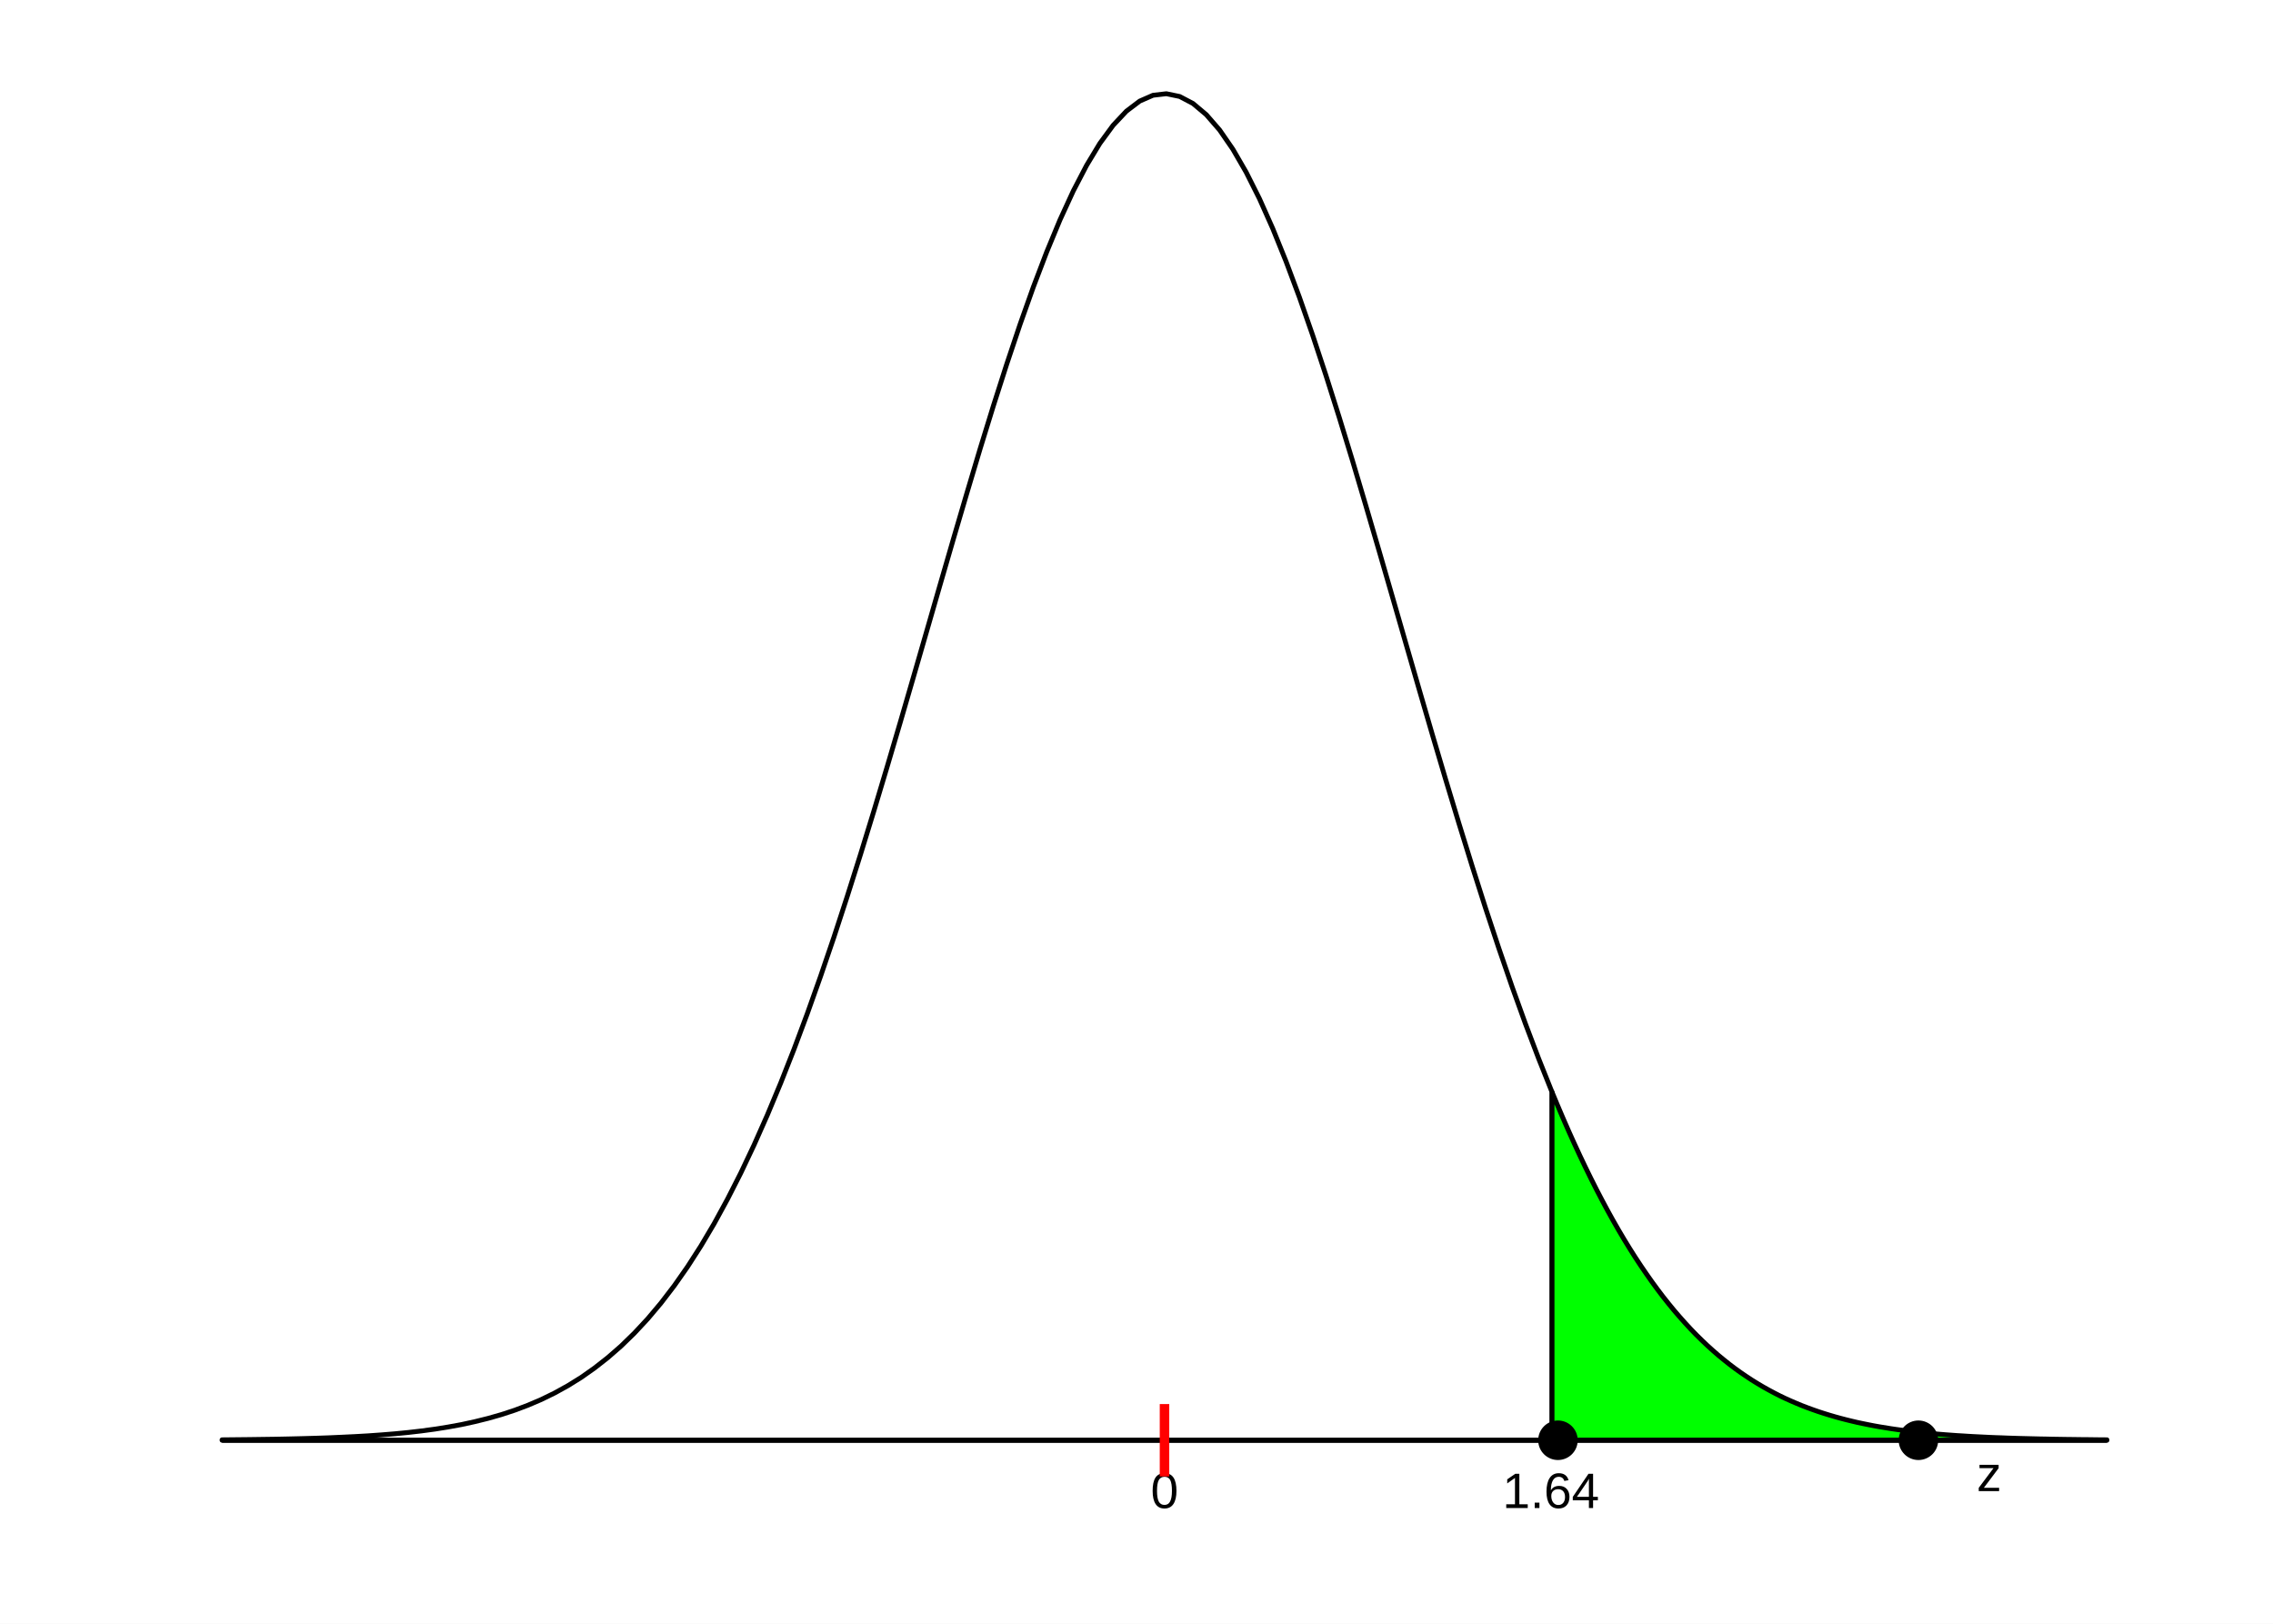
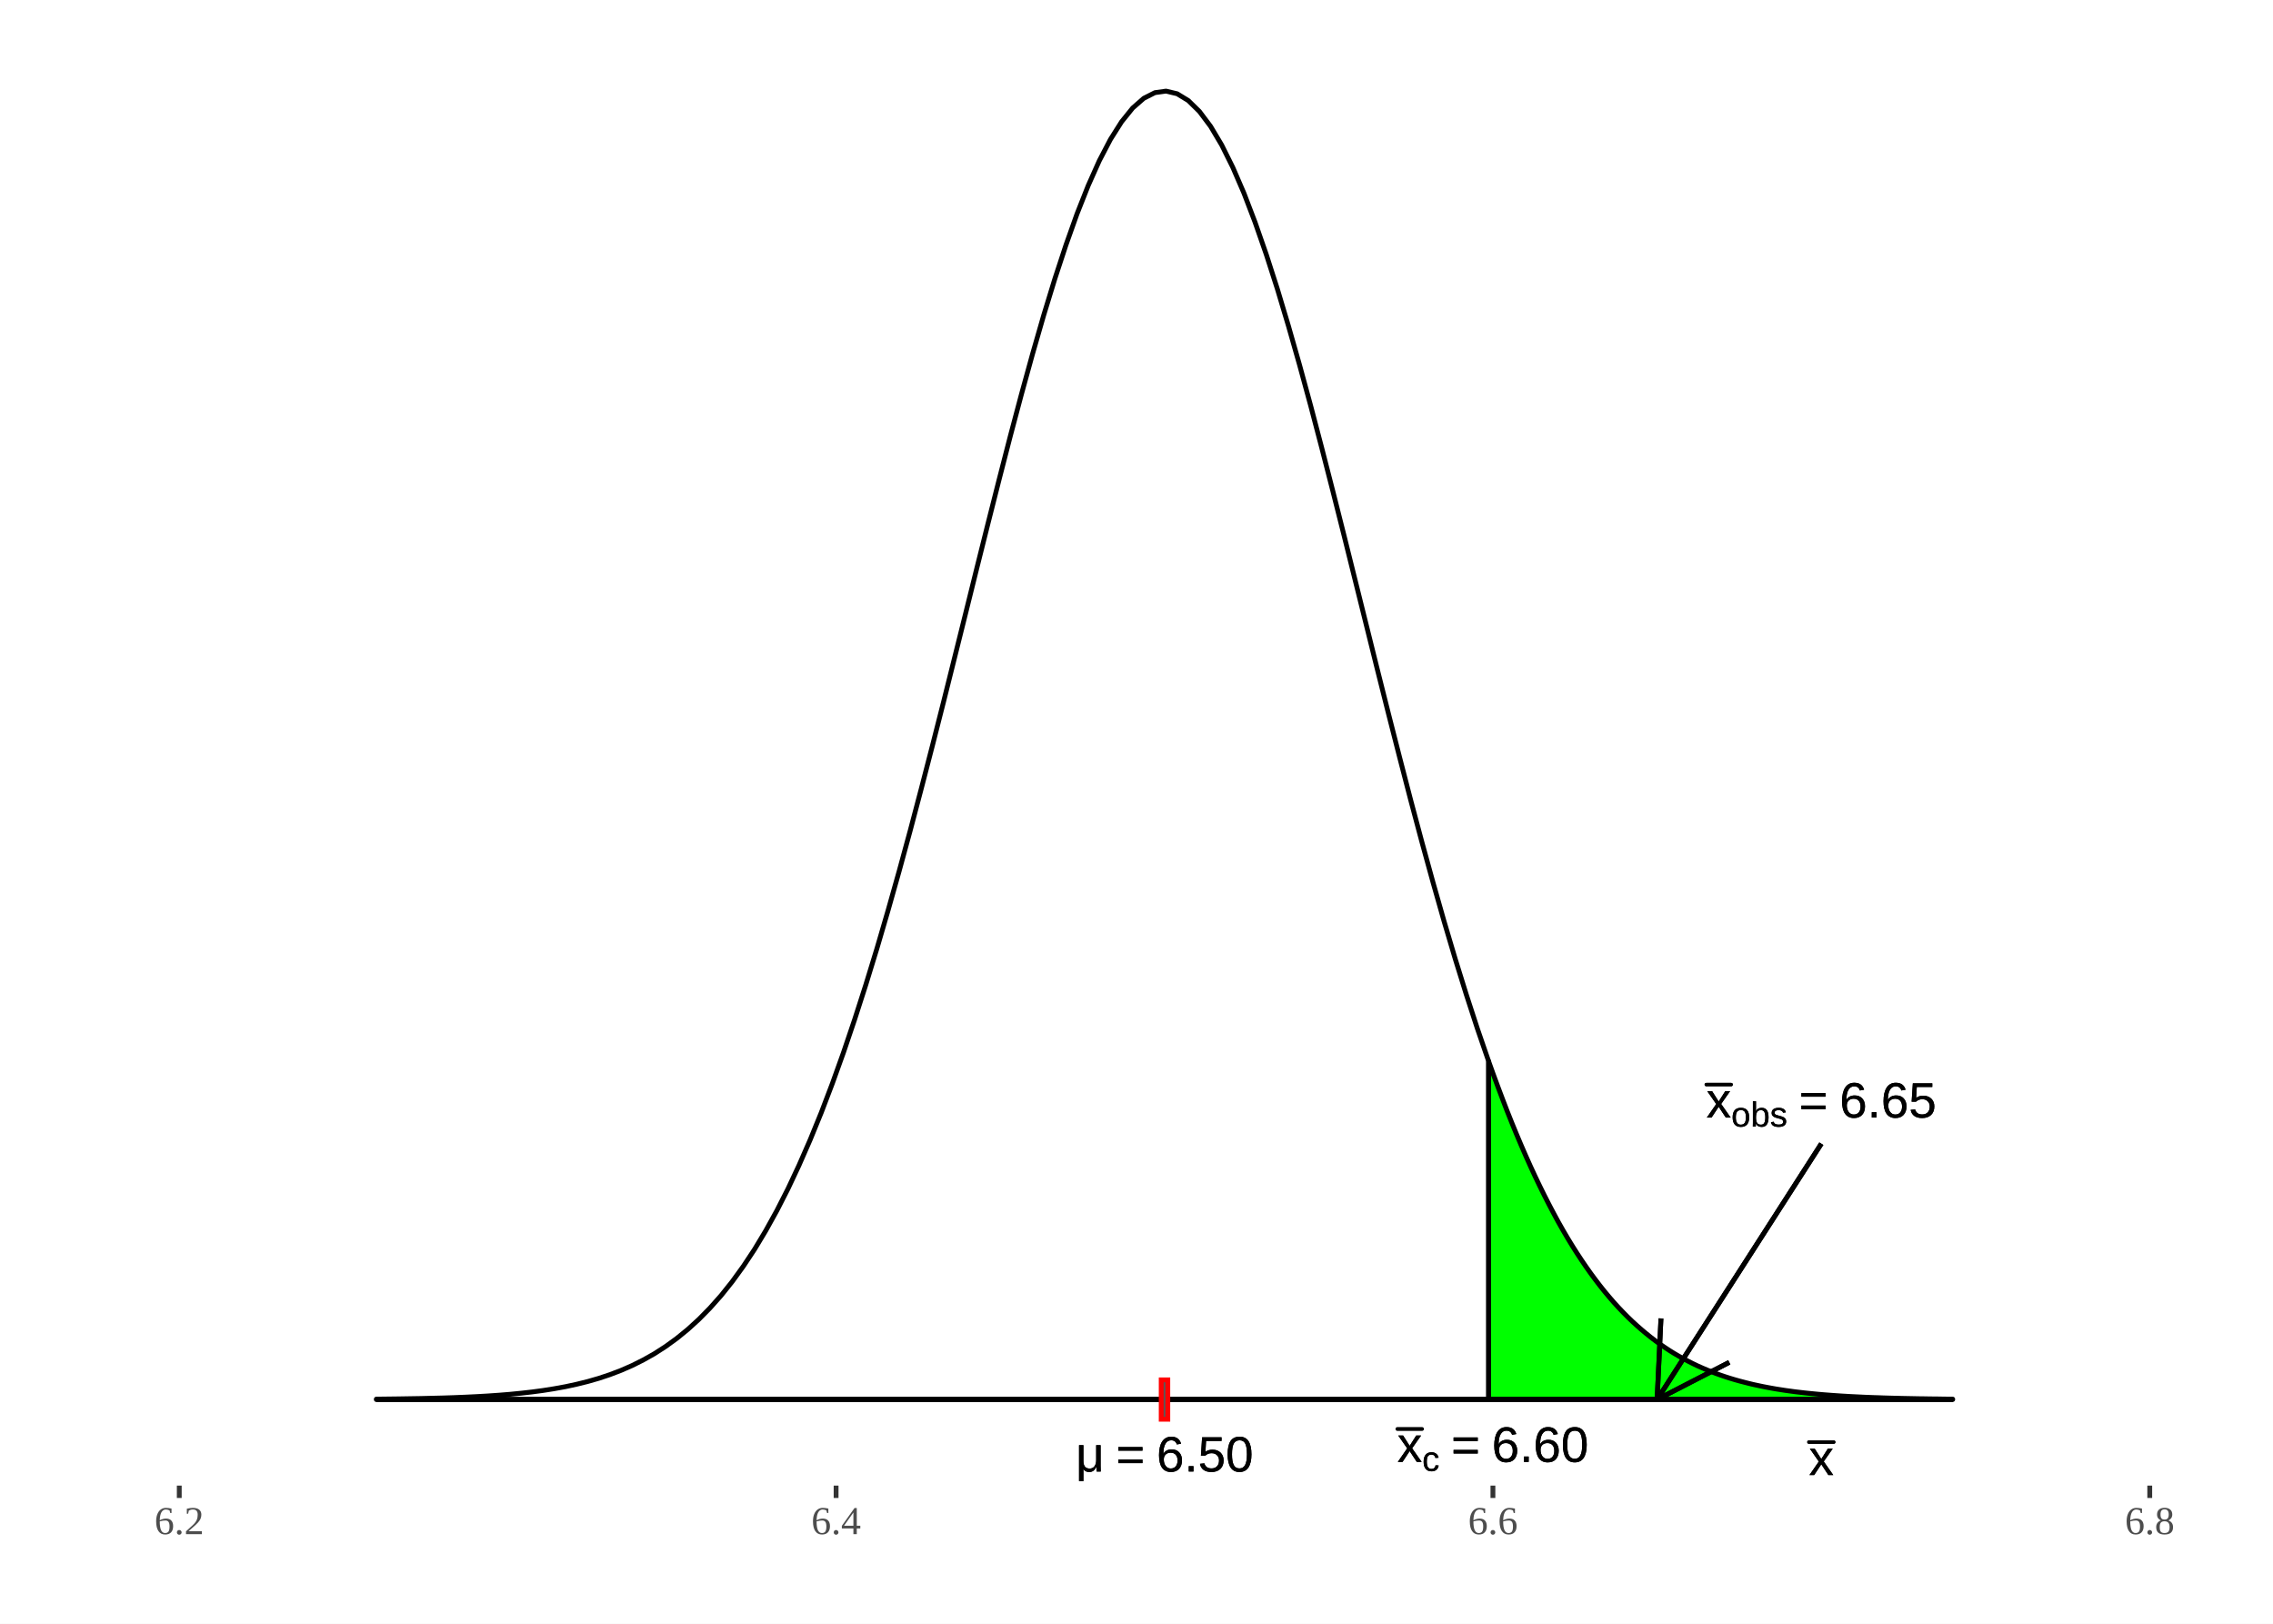
<svg xmlns="http://www.w3.org/2000/svg" viewBox="0 0 504.00 360.00">
  <defs>
    <style type="text/css">
    line, polyline, polygon, path, rect, circle {
      fill: none;
      stroke: #000000;
      stroke-linecap: round;
      stroke-linejoin: round;
      stroke-miterlimit: 10.00;
    }
  </style>
  </defs>
  <rect width="100%" height="100%" style="stroke: none; fill: #FFFFFF;" />
  <defs>
-     <clipPath id="cpMTcuOTB8NDk4LjUyfDM0Mi4xMHw1LjQ4">
-       <rect x="17.90" y="5.48" width="480.62" height="336.62" />
+     <clipPath id="cpMTcuOTB8NDk4LjUyfDMyOS4zOHw1LjQ4">
+       <rect x="17.90" y="5.48" width="480.62" height="323.90" />
    </clipPath>
  </defs>
-   <polygon points="49.24,319.22 52.19,319.19 55.14,319.16 58.09,319.12 61.04,319.08 63.99,319.02 66.94,318.95 69.89,318.87 72.84,318.77 75.78,318.64 78.73,318.50 81.68,318.33 84.63,318.12 87.58,317.88 90.53,317.59 93.48,317.25 96.43,316.85 99.38,316.38 102.33,315.84 105.27,315.20 108.22,314.47 111.17,313.63 114.12,312.66 117.07,311.55 120.02,310.29 122.97,308.85 125.92,307.22 128.87,305.39 131.81,303.32 134.76,301.01 137.71,298.44 140.66,295.57 143.61,292.40 146.56,288.90 149.51,285.05 152.46,280.84 155.41,276.25 158.36,271.27 161.30,265.88 164.25,260.08 167.20,253.85 170.15,247.20 173.10,240.13 176.05,232.64 179.00,224.74 181.95,216.45 184.90,207.80 187.84,198.80 190.79,189.48 193.74,179.89 196.69,170.07 199.64,160.07 202.59,149.93 205.54,139.73 208.49,129.51 211.44,119.36 214.39,109.33 217.33,99.49 220.28,89.93 223.23,80.72 226.18,71.92 229.13,63.62 232.08,55.88 235.03,48.76 237.98,42.34 240.93,36.67 243.87,31.80 246.82,27.78 249.77,24.64 252.72,22.41 255.67,21.12 258.62,20.78 261.57,21.39 264.52,22.94 267.47,25.42 270.42,28.81 273.36,33.07 276.31,38.17 279.26,44.05 282.21,50.67 285.16,57.97 288.11,65.87 291.06,74.32 294.01,83.24 296.96,92.56 299.91,102.20 302.85,112.10 305.80,122.17 308.75,132.35 311.70,142.57 314.65,152.76 317.60,162.87 320.55,172.82 323.50,182.58 326.45,192.10 329.39,201.33 332.34,210.24 335.29,218.80 338.24,226.98 341.19,234.76 344.14,242.14 344.14,319.32 341.19,319.32 338.24,319.32 335.29,319.32 332.34,319.32 329.39,319.32 326.45,319.32 323.50,319.32 320.55,319.32 317.60,319.32 314.65,319.32 311.70,319.32 308.75,319.32 305.80,319.32 302.85,319.32 299.91,319.32 296.96,319.32 294.01,319.32 291.06,319.32 288.11,319.32 285.16,319.32 282.21,319.32 279.26,319.32 276.31,319.32 273.36,319.32 270.42,319.32 267.47,319.32 264.52,319.32 261.57,319.32 258.62,319.32 255.67,319.32 252.72,319.32 249.77,319.32 246.82,319.32 243.87,319.32 240.93,319.32 237.98,319.32 235.03,319.32 232.08,319.32 229.13,319.32 226.18,319.32 223.23,319.32 220.28,319.32 217.33,319.32 214.39,319.32 211.44,319.32 208.49,319.32 205.54,319.32 202.59,319.32 199.64,319.32 196.69,319.32 193.74,319.32 190.79,319.32 187.84,319.32 184.90,319.32 181.95,319.32 179.00,319.32 176.05,319.32 173.10,319.32 170.15,319.32 167.20,319.32 164.25,319.32 161.30,319.32 158.36,319.32 155.41,319.32 152.46,319.32 149.51,319.32 146.56,319.32 143.61,319.32 140.66,319.32 137.71,319.32 134.76,319.32 131.81,319.32 128.87,319.32 125.92,319.32 122.97,319.32 120.02,319.32 117.07,319.32 114.12,319.32 111.17,319.32 108.22,319.32 105.27,319.32 102.33,319.32 99.38,319.32 96.43,319.32 93.48,319.32 90.53,319.32 87.58,319.32 84.63,319.32 81.68,319.32 78.73,319.32 75.78,319.32 72.84,319.32 69.89,319.32 66.94,319.32 63.99,319.32 61.04,319.32 58.09,319.32 55.14,319.32 52.19,319.32 49.24,319.32 " style="stroke-width: 1.07; fill: #FFFFFF;" clip-path="url(#cpMTcuOTB8NDk4LjUyfDM0Mi4xMHw1LjQ4)" />
-   <polygon points="344.14,242.14 345.37,245.09 346.60,247.97 347.83,250.78 349.06,253.51 350.29,256.17 351.52,258.75 352.75,261.26 353.98,263.70 355.21,266.06 356.44,268.36 357.67,270.58 358.90,272.73 360.13,274.81 361.36,276.82 362.59,278.76 363.83,280.64 365.06,282.44 366.29,284.19 367.52,285.87 368.75,287.49 369.98,289.04 371.21,290.54 372.44,291.97 373.67,293.35 374.90,294.68 376.13,295.95 377.36,297.16 378.59,298.33 379.82,299.44 381.05,300.51 382.28,301.52 383.51,302.50 384.74,303.43 385.97,304.31 387.20,305.15 388.43,305.96 389.66,306.72 390.89,307.45 392.12,308.14 393.35,308.80 394.58,309.43 395.81,310.02 397.05,310.58 398.28,311.11 399.51,311.62 400.74,312.09 401.97,312.54 403.20,312.97 404.43,313.37 405.66,313.75 406.89,314.11 408.12,314.45 409.35,314.77 410.58,315.07 411.81,315.36 413.04,315.62 414.27,315.87 415.50,316.11 416.73,316.33 417.96,316.53 419.19,316.73 420.42,316.91 421.65,317.08 422.88,317.24 424.11,317.39 425.34,317.53 426.57,317.66 427.80,317.78 429.03,317.89 430.26,318.00 431.50,318.10 432.73,318.19 433.96,318.28 435.19,318.35 436.42,318.43 437.65,318.50 438.88,318.56 440.11,318.62 441.34,318.68 442.57,318.73 443.80,318.77 445.03,318.82 446.26,318.86 447.49,318.90 448.72,318.93 449.95,318.96 451.18,318.99 452.41,319.02 453.64,319.04 454.87,319.07 456.10,319.09 457.33,319.11 458.56,319.13 459.79,319.14 461.02,319.16 462.25,319.17 463.48,319.18 464.71,319.20 465.95,319.21 467.18,319.22 467.18,319.32 465.95,319.32 464.71,319.32 463.48,319.32 462.25,319.32 461.02,319.32 459.79,319.32 458.56,319.32 457.33,319.32 456.10,319.32 454.87,319.32 453.64,319.32 452.41,319.32 451.18,319.32 449.95,319.32 448.72,319.32 447.49,319.32 446.26,319.32 445.03,319.32 443.80,319.32 442.57,319.32 441.34,319.32 440.11,319.32 438.88,319.32 437.65,319.32 436.42,319.32 435.19,319.32 433.96,319.32 432.73,319.32 431.50,319.32 430.26,319.32 429.03,319.32 427.80,319.32 426.57,319.32 425.34,319.32 424.11,319.32 422.88,319.32 421.65,319.32 420.42,319.32 419.19,319.32 417.96,319.32 416.73,319.32 415.50,319.32 414.27,319.32 413.04,319.32 411.81,319.32 410.58,319.32 409.35,319.32 408.12,319.32 406.89,319.32 405.66,319.32 404.43,319.32 403.20,319.32 401.97,319.32 400.74,319.32 399.51,319.32 398.28,319.32 397.05,319.32 395.81,319.32 394.58,319.32 393.35,319.32 392.12,319.32 390.89,319.32 389.66,319.32 388.43,319.32 387.20,319.32 385.97,319.32 384.74,319.32 383.51,319.32 382.28,319.32 381.05,319.32 379.82,319.32 378.59,319.32 377.36,319.32 376.13,319.32 374.90,319.32 373.67,319.32 372.44,319.32 371.21,319.32 369.98,319.32 368.75,319.32 367.52,319.32 366.29,319.32 365.06,319.32 363.83,319.32 362.59,319.32 361.36,319.32 360.13,319.32 358.90,319.32 357.67,319.32 356.44,319.32 355.21,319.32 353.98,319.32 352.75,319.32 351.52,319.32 350.29,319.32 349.06,319.32 347.83,319.32 346.60,319.32 345.37,319.32 344.14,319.32 " style="stroke-width: 1.07; fill: #00FF00;" clip-path="url(#cpMTcuOTB8NDk4LjUyfDM0Mi4xMHw1LjQ4)" />
-   <line x1="49.24" y1="319.32" x2="467.18" y2="319.32" style="stroke-width: 1.07; stroke-linecap: butt;" clip-path="url(#cpMTcuOTB8NDk4LjUyfDM0Mi4xMHw1LjQ4)" />
-   <g clip-path="url(#cpMTcuOTB8NDk4LjUyfDM0Mi4xMHw1LjQ4)">
-     <text x="255.14" y="334.34" style="font-size: 11.04px; font-family: Arimo;" textLength="6.14px" lengthAdjust="spacingAndGlyphs">0</text>
+   <polygon points="83.44,310.20 85.91,310.17 88.37,310.14 90.84,310.10 93.31,310.06 95.77,310.00 98.24,309.94 100.70,309.86 103.17,309.76 105.64,309.64 108.10,309.50 110.57,309.33 113.04,309.13 115.50,308.89 117.97,308.61 120.44,308.28 122.90,307.89 125.37,307.44 127.83,306.91 130.30,306.30 132.77,305.59 135.23,304.77 137.70,303.83 140.17,302.75 142.63,301.52 145.10,300.13 147.57,298.54 150.03,296.76 152.50,294.75 154.96,292.51 157.43,290.00 159.90,287.22 162.36,284.14 164.83,280.73 167.30,277.00 169.76,272.91 172.23,268.45 174.70,263.61 177.16,258.37 179.63,252.73 182.10,246.68 184.56,240.22 187.03,233.34 189.49,226.07 191.96,218.39 194.43,210.34 196.89,201.93 199.36,193.18 201.83,184.13 204.29,174.81 206.76,165.27 209.23,155.55 211.69,145.70 214.16,135.79 216.62,125.86 219.09,115.99 221.56,106.24 224.02,96.69 226.49,87.40 228.96,78.44 231.42,69.90 233.89,61.83 236.36,54.31 238.82,47.39 241.29,41.15 243.75,35.64 246.22,30.91 248.69,27.00 251.15,23.95 253.62,21.79 256.09,20.54 258.55,20.20 261.02,20.79 263.49,22.30 265.95,24.71 268.42,28.00 270.89,32.15 273.35,37.10 275.82,42.82 278.28,49.25 280.75,56.34 283.22,64.02 285.68,72.23 288.15,80.90 290.62,89.95 293.08,99.32 295.55,108.94 298.02,118.73 300.48,128.62 302.95,138.55 305.41,148.45 307.88,158.27 310.35,167.94 312.81,177.43 315.28,186.68 317.75,195.65 320.21,204.30 322.68,212.62 325.15,220.57 327.61,228.13 330.08,235.30 330.08,310.29 327.61,310.29 325.15,310.29 322.68,310.29 320.21,310.29 317.75,310.29 315.28,310.29 312.81,310.29 310.35,310.29 307.88,310.29 305.41,310.29 302.95,310.29 300.48,310.29 298.02,310.29 295.55,310.29 293.08,310.29 290.62,310.29 288.15,310.29 285.68,310.29 283.22,310.29 280.75,310.29 278.28,310.29 275.82,310.29 273.35,310.29 270.89,310.29 268.42,310.29 265.95,310.29 263.49,310.29 261.02,310.29 258.55,310.29 256.09,310.29 253.62,310.29 251.15,310.29 248.69,310.29 246.22,310.29 243.75,310.29 241.29,310.29 238.82,310.29 236.36,310.29 233.89,310.29 231.42,310.29 228.96,310.29 226.49,310.29 224.02,310.29 221.56,310.29 219.09,310.29 216.62,310.29 214.16,310.29 211.69,310.29 209.23,310.29 206.76,310.29 204.29,310.29 201.83,310.29 199.36,310.29 196.89,310.29 194.43,310.29 191.96,310.29 189.49,310.29 187.03,310.29 184.56,310.29 182.10,310.29 179.63,310.29 177.16,310.29 174.70,310.29 172.23,310.29 169.76,310.29 167.30,310.29 164.83,310.29 162.36,310.29 159.90,310.29 157.43,310.29 154.96,310.29 152.50,310.29 150.03,310.29 147.57,310.29 145.10,310.29 142.63,310.29 140.17,310.29 137.70,310.29 135.23,310.29 132.77,310.29 130.30,310.29 127.83,310.29 125.37,310.29 122.90,310.29 120.44,310.29 117.97,310.29 115.50,310.29 113.04,310.29 110.57,310.29 108.10,310.29 105.64,310.29 103.17,310.29 100.70,310.29 98.24,310.29 95.77,310.29 93.31,310.29 90.84,310.29 88.37,310.29 85.91,310.29 83.44,310.29 " style="stroke-width: 1.07; fill: #FFFFFF;" clip-path="url(#cpMTcuOTB8NDk4LjUyfDMyOS4zOHw1LjQ4)" />
+   <polygon points="330.08,235.30 331.11,238.17 332.14,240.96 333.17,243.69 334.19,246.35 335.22,248.93 336.25,251.44 337.28,253.88 338.31,256.25 339.34,258.55 340.37,260.78 341.40,262.93 342.43,265.02 343.46,267.04 344.49,269.00 345.51,270.89 346.54,272.71 347.57,274.47 348.60,276.16 349.63,277.79 350.66,279.36 351.69,280.87 352.72,282.33 353.75,283.72 354.78,285.07 355.80,286.35 356.83,287.58 357.86,288.77 358.89,289.90 359.92,290.98 360.95,292.02 361.98,293.01 363.01,293.95 364.04,294.85 365.07,295.71 366.09,296.53 367.12,297.31 368.15,298.06 369.18,298.76 370.21,299.44 371.24,300.08 372.27,300.68 373.30,301.26 374.33,301.80 375.36,302.32 376.38,302.81 377.41,303.27 378.44,303.71 379.47,304.13 380.50,304.52 381.53,304.89 382.56,305.24 383.59,305.57 384.62,305.88 385.65,306.17 386.68,306.44 387.70,306.70 388.73,306.95 389.76,307.17 390.79,307.39 391.82,307.59 392.85,307.78 393.88,307.96 394.91,308.12 395.94,308.28 396.97,308.42 397.99,308.56 399.02,308.68 400.05,308.80 401.08,308.91 402.11,309.01 403.14,309.11 404.17,309.20 405.20,309.28 406.23,309.36 407.26,309.43 408.28,309.50 409.31,309.56 410.34,309.62 411.37,309.67 412.40,309.72 413.43,309.77 414.46,309.81 415.49,309.85 416.52,309.88 417.55,309.92 418.58,309.95 419.60,309.98 420.63,310.00 421.66,310.03 422.69,310.05 423.72,310.07 424.75,310.09 425.78,310.11 426.81,310.12 427.84,310.14 428.87,310.15 429.89,310.16 430.92,310.18 431.95,310.19 432.98,310.20 432.98,310.29 431.95,310.29 430.92,310.29 429.89,310.29 428.87,310.29 427.84,310.29 426.81,310.29 425.78,310.29 424.75,310.29 423.72,310.29 422.69,310.29 421.66,310.29 420.63,310.29 419.60,310.29 418.58,310.29 417.55,310.29 416.52,310.29 415.49,310.29 414.46,310.29 413.43,310.29 412.40,310.29 411.37,310.29 410.34,310.29 409.31,310.29 408.28,310.29 407.26,310.29 406.23,310.29 405.20,310.29 404.17,310.29 403.14,310.29 402.11,310.29 401.08,310.29 400.05,310.29 399.02,310.29 397.99,310.29 396.97,310.29 395.94,310.29 394.91,310.29 393.88,310.29 392.85,310.29 391.82,310.29 390.79,310.29 389.76,310.29 388.73,310.29 387.70,310.29 386.68,310.29 385.65,310.29 384.62,310.29 383.59,310.29 382.56,310.29 381.53,310.29 380.50,310.29 379.47,310.29 378.44,310.29 377.41,310.29 376.38,310.29 375.36,310.29 374.33,310.29 373.30,310.29 372.27,310.29 371.24,310.29 370.21,310.29 369.18,310.29 368.15,310.29 367.12,310.29 366.09,310.29 365.07,310.29 364.04,310.29 363.01,310.29 361.98,310.29 360.95,310.29 359.92,310.29 358.89,310.29 357.86,310.29 356.83,310.29 355.80,310.29 354.78,310.29 353.75,310.29 352.72,310.29 351.69,310.29 350.66,310.29 349.63,310.29 348.60,310.29 347.57,310.29 346.54,310.29 345.51,310.29 344.49,310.29 343.46,310.29 342.43,310.29 341.40,310.29 340.37,310.29 339.34,310.29 338.31,310.29 337.28,310.29 336.25,310.29 335.22,310.29 334.19,310.29 333.17,310.29 332.14,310.29 331.11,310.29 330.08,310.29 " style="stroke-width: 1.07; fill: #00FF00;" clip-path="url(#cpMTcuOTB8NDk4LjUyfDMyOS4zOHw1LjQ4)" />
+   <line x1="83.44" y1="310.29" x2="432.98" y2="310.29" style="stroke-width: 1.07; stroke-linecap: butt;" clip-path="url(#cpMTcuOTB8NDk4LjUyfDMyOS4zOHw1LjQ4)" />
+   <line x1="83.44" y1="310.29" x2="432.98" y2="310.29" style="stroke-width: 1.07; stroke-linecap: butt;" clip-path="url(#cpMTcuOTB8NDk4LjUyfDMyOS4zOHw1LjQ4)" />
+   <g clip-path="url(#cpMTcuOTB8NDk4LjUyfDMyOS4zOHw1LjQ4)">
+     <text x="238.51" y="326.25" style="font-size: 11.04px; font-family: Arial;" textLength="6.36px" lengthAdjust="spacingAndGlyphs">μ</text>
  </g>
-   <g clip-path="url(#cpMTcuOTB8NDk4LjUyfDM0Mi4xMHw1LjQ4)">
-     <text x="333.14" y="334.34" style="font-size: 11.04px; font-family: Arimo;" textLength="21.49px" lengthAdjust="spacingAndGlyphs">1.64</text>
+   <g clip-path="url(#cpMTcuOTB8NDk4LjUyfDMyOS4zOHw1LjQ4)">
+     <text x="247.42" y="326.25" style="font-size: 11.04px; font-family: Arial;" textLength="6.45px" lengthAdjust="spacingAndGlyphs">=</text>
  </g>
-   <g clip-path="url(#cpMTcuOTB8NDk4LjUyfDM0Mi4xMHw1LjQ4)">
-     <text x="438.30" y="330.60" style="font-size: 11.04px; font-family: Arimo;" textLength="5.52px" lengthAdjust="spacingAndGlyphs">z</text>
+   <g clip-path="url(#cpMTcuOTB8NDk4LjUyfDMyOS4zOHw1LjQ4)">
+     <text x="256.43" y="326.25" style="font-size: 11.04px; font-family: Arial;" textLength="6.14px" lengthAdjust="spacingAndGlyphs">6</text>
  </g>
-   <rect x="257.69" y="311.83" width="1.04" height="14.97" style="stroke-width: 1.07; stroke: #FF0000; stroke-linecap: square; stroke-linejoin: miter; fill: #595959;" clip-path="url(#cpMTcuOTB8NDk4LjUyfDM0Mi4xMHw1LjQ4)" />
-   <circle cx="345.45" cy="319.32" r="3.02pt" style="stroke-width: 0.71; fill: #000000;" clip-path="url(#cpMTcuOTB8NDk4LjUyfDM0Mi4xMHw1LjQ4)" />
-   <circle cx="425.38" cy="319.32" r="3.02pt" style="stroke-width: 0.71; fill: #000000;" clip-path="url(#cpMTcuOTB8NDk4LjUyfDM0Mi4xMHw1LjQ4)" />
+   <g clip-path="url(#cpMTcuOTB8NDk4LjUyfDMyOS4zOHw1LjQ4)">
+     <text x="262.57" y="326.25" style="font-size: 11.04px; font-family: Arial;" textLength="3.07px" lengthAdjust="spacingAndGlyphs">.</text>
+   </g>
+   <g clip-path="url(#cpMTcuOTB8NDk4LjUyfDMyOS4zOHw1LjQ4)">
+     <text x="265.63" y="326.25" style="font-size: 11.04px; font-family: Arial;" textLength="12.28px" lengthAdjust="spacingAndGlyphs">50</text>
+   </g>
+   <g clip-path="url(#cpMTcuOTB8NDk4LjUyfDMyOS4zOHw1LjQ4)">
+     <text x="238.51" y="326.25" style="font-size: 11.04px; font-family: Arial;" textLength="6.36px" lengthAdjust="spacingAndGlyphs">μ</text>
+   </g>
+   <g clip-path="url(#cpMTcuOTB8NDk4LjUyfDMyOS4zOHw1LjQ4)">
+     <text x="247.42" y="326.25" style="font-size: 11.04px; font-family: Arial;" textLength="6.45px" lengthAdjust="spacingAndGlyphs">=</text>
+   </g>
+   <g clip-path="url(#cpMTcuOTB8NDk4LjUyfDMyOS4zOHw1LjQ4)">
+     <text x="256.43" y="326.25" style="font-size: 11.04px; font-family: Arial;" textLength="6.14px" lengthAdjust="spacingAndGlyphs">6</text>
+   </g>
+   <g clip-path="url(#cpMTcuOTB8NDk4LjUyfDMyOS4zOHw1LjQ4)">
+     <text x="262.57" y="326.25" style="font-size: 11.04px; font-family: Arial;" textLength="3.07px" lengthAdjust="spacingAndGlyphs">.</text>
+   </g>
+   <g clip-path="url(#cpMTcuOTB8NDk4LjUyfDMyOS4zOHw1LjQ4)">
+     <text x="265.63" y="326.25" style="font-size: 11.04px; font-family: Arial;" textLength="12.28px" lengthAdjust="spacingAndGlyphs">50</text>
+   </g>
+   <g clip-path="url(#cpMTcuOTB8NDk4LjUyfDMyOS4zOHw1LjQ4)">
+     <text x="309.82" y="324.12" style="font-size: 11.04px; font-family: Arial;" textLength="5.52px" lengthAdjust="spacingAndGlyphs">x</text>
+   </g>
+   <polyline points="309.82,316.82 315.34,316.82 " style="stroke-width: 0.75;" clip-path="url(#cpMTcuOTB8NDk4LjUyfDMyOS4zOHw1LjQ4)" />
+   <g clip-path="url(#cpMTcuOTB8NDk4LjUyfDMyOS4zOHw1LjQ4)">
+     <text x="315.34" y="326.13" style="font-size: 7.73px; font-family: Arial;" textLength="3.86px" lengthAdjust="spacingAndGlyphs">c</text>
+   </g>
+   <g clip-path="url(#cpMTcuOTB8NDk4LjUyfDMyOS4zOHw1LjQ4)">
+     <text x="321.76" y="324.12" style="font-size: 11.04px; font-family: Arial;" textLength="6.45px" lengthAdjust="spacingAndGlyphs">=</text>
+   </g>
+   <g clip-path="url(#cpMTcuOTB8NDk4LjUyfDMyOS4zOHw1LjQ4)">
+     <text x="330.76" y="324.12" style="font-size: 11.04px; font-family: Arial;" textLength="6.14px" lengthAdjust="spacingAndGlyphs">6</text>
+   </g>
+   <g clip-path="url(#cpMTcuOTB8NDk4LjUyfDMyOS4zOHw1LjQ4)">
+     <text x="336.90" y="324.12" style="font-size: 11.04px; font-family: Arial;" textLength="3.07px" lengthAdjust="spacingAndGlyphs">.</text>
+   </g>
+   <g clip-path="url(#cpMTcuOTB8NDk4LjUyfDMyOS4zOHw1LjQ4)">
+     <text x="339.97" y="324.12" style="font-size: 11.04px; font-family: Arial;" textLength="12.28px" lengthAdjust="spacingAndGlyphs">60</text>
+   </g>
+   <g clip-path="url(#cpMTcuOTB8NDk4LjUyfDMyOS4zOHw1LjQ4)">
+     <text x="309.82" y="324.12" style="font-size: 11.04px; font-family: Arial;" textLength="5.52px" lengthAdjust="spacingAndGlyphs">x</text>
+   </g>
+   <polyline points="309.82,316.82 315.34,316.82 " style="stroke-width: 0.75;" clip-path="url(#cpMTcuOTB8NDk4LjUyfDMyOS4zOHw1LjQ4)" />
+   <g clip-path="url(#cpMTcuOTB8NDk4LjUyfDMyOS4zOHw1LjQ4)">
+     <text x="315.34" y="326.13" style="font-size: 7.73px; font-family: Arial;" textLength="3.86px" lengthAdjust="spacingAndGlyphs">c</text>
+   </g>
+   <g clip-path="url(#cpMTcuOTB8NDk4LjUyfDMyOS4zOHw1LjQ4)">
+     <text x="321.76" y="324.12" style="font-size: 11.04px; font-family: Arial;" textLength="6.45px" lengthAdjust="spacingAndGlyphs">=</text>
+   </g>
+   <g clip-path="url(#cpMTcuOTB8NDk4LjUyfDMyOS4zOHw1LjQ4)">
+     <text x="330.76" y="324.12" style="font-size: 11.04px; font-family: Arial;" textLength="6.14px" lengthAdjust="spacingAndGlyphs">6</text>
+   </g>
+   <g clip-path="url(#cpMTcuOTB8NDk4LjUyfDMyOS4zOHw1LjQ4)">
+     <text x="336.90" y="324.12" style="font-size: 11.04px; font-family: Arial;" textLength="3.07px" lengthAdjust="spacingAndGlyphs">.</text>
+   </g>
+   <g clip-path="url(#cpMTcuOTB8NDk4LjUyfDMyOS4zOHw1LjQ4)">
+     <text x="339.97" y="324.12" style="font-size: 11.04px; font-family: Arial;" textLength="12.28px" lengthAdjust="spacingAndGlyphs">60</text>
+   </g>
+   <g clip-path="url(#cpMTcuOTB8NDk4LjUyfDMyOS4zOHw1LjQ4)">
+     <text x="401.09" y="327.04" style="font-size: 11.04px; font-family: Arial;" textLength="5.52px" lengthAdjust="spacingAndGlyphs">x</text>
+   </g>
+   <polyline points="401.09,319.73 406.61,319.73 " style="stroke-width: 0.75;" clip-path="url(#cpMTcuOTB8NDk4LjUyfDMyOS4zOHw1LjQ4)" />
+   <g clip-path="url(#cpMTcuOTB8NDk4LjUyfDMyOS4zOHw1LjQ4)">
+     <text x="401.09" y="327.04" style="font-size: 11.04px; font-family: Arial;" textLength="5.52px" lengthAdjust="spacingAndGlyphs">x</text>
+   </g>
+   <polyline points="401.09,319.73 406.61,319.73 " style="stroke-width: 0.75;" clip-path="url(#cpMTcuOTB8NDk4LjUyfDMyOS4zOHw1LjQ4)" />
+   <rect x="257.48" y="305.93" width="1.46" height="8.73" style="stroke-width: 1.07; stroke: #FF0000; stroke-linecap: square; stroke-linejoin: miter; fill: #595959;" clip-path="url(#cpMTcuOTB8NDk4LjUyfDMyOS4zOHw1LjQ4)" />
+   <g clip-path="url(#cpMTcuOTB8NDk4LjUyfDMyOS4zOHw1LjQ4)">
+     <text x="378.34" y="247.77" style="font-size: 11.04px; font-family: Arial;" textLength="5.52px" lengthAdjust="spacingAndGlyphs">x</text>
+   </g>
+   <polyline points="378.34,240.46 383.86,240.46 " style="stroke-width: 0.75;" clip-path="url(#cpMTcuOTB8NDk4LjUyfDMyOS4zOHw1LjQ4)" />
+   <g clip-path="url(#cpMTcuOTB8NDk4LjUyfDMyOS4zOHw1LjQ4)">
+     <text x="383.86" y="249.77" style="font-size: 7.73px; font-family: Arial;" textLength="12.46px" lengthAdjust="spacingAndGlyphs">obs</text>
+   </g>
+   <g clip-path="url(#cpMTcuOTB8NDk4LjUyfDMyOS4zOHw1LjQ4)">
+     <text x="398.88" y="247.77" style="font-size: 11.04px; font-family: Arial;" textLength="6.45px" lengthAdjust="spacingAndGlyphs">=</text>
+   </g>
+   <g clip-path="url(#cpMTcuOTB8NDk4LjUyfDMyOS4zOHw1LjQ4)">
+     <text x="407.88" y="247.77" style="font-size: 11.04px; font-family: Arial;" textLength="6.14px" lengthAdjust="spacingAndGlyphs">6</text>
+   </g>
+   <g clip-path="url(#cpMTcuOTB8NDk4LjUyfDMyOS4zOHw1LjQ4)">
+     <text x="414.02" y="247.77" style="font-size: 11.04px; font-family: Arial;" textLength="3.07px" lengthAdjust="spacingAndGlyphs">.</text>
+   </g>
+   <g clip-path="url(#cpMTcuOTB8NDk4LjUyfDMyOS4zOHw1LjQ4)">
+     <text x="417.08" y="247.77" style="font-size: 11.04px; font-family: Arial;" textLength="12.28px" lengthAdjust="spacingAndGlyphs">65</text>
+   </g>
+   <g clip-path="url(#cpMTcuOTB8NDk4LjUyfDMyOS4zOHw1LjQ4)">
+     <text x="378.34" y="247.77" style="font-size: 11.04px; font-family: Arial;" textLength="5.52px" lengthAdjust="spacingAndGlyphs">x</text>
+   </g>
+   <polyline points="378.34,240.46 383.86,240.46 " style="stroke-width: 0.75;" clip-path="url(#cpMTcuOTB8NDk4LjUyfDMyOS4zOHw1LjQ4)" />
+   <g clip-path="url(#cpMTcuOTB8NDk4LjUyfDMyOS4zOHw1LjQ4)">
+     <text x="383.86" y="249.77" style="font-size: 7.73px; font-family: Arial;" textLength="12.46px" lengthAdjust="spacingAndGlyphs">obs</text>
+   </g>
+   <g clip-path="url(#cpMTcuOTB8NDk4LjUyfDMyOS4zOHw1LjQ4)">
+     <text x="398.88" y="247.77" style="font-size: 11.04px; font-family: Arial;" textLength="6.45px" lengthAdjust="spacingAndGlyphs">=</text>
+   </g>
+   <g clip-path="url(#cpMTcuOTB8NDk4LjUyfDMyOS4zOHw1LjQ4)">
+     <text x="407.88" y="247.77" style="font-size: 11.04px; font-family: Arial;" textLength="6.14px" lengthAdjust="spacingAndGlyphs">6</text>
+   </g>
+   <g clip-path="url(#cpMTcuOTB8NDk4LjUyfDMyOS4zOHw1LjQ4)">
+     <text x="414.02" y="247.77" style="font-size: 11.04px; font-family: Arial;" textLength="3.07px" lengthAdjust="spacingAndGlyphs">.</text>
+   </g>
+   <g clip-path="url(#cpMTcuOTB8NDk4LjUyfDMyOS4zOHw1LjQ4)">
+     <text x="417.08" y="247.77" style="font-size: 11.04px; font-family: Arial;" textLength="12.28px" lengthAdjust="spacingAndGlyphs">65</text>
+   </g>
+   <line x1="403.85" y1="253.57" x2="367.44" y2="310.29" style="stroke-width: 1.07; stroke-linecap: butt;" clip-path="url(#cpMTcuOTB8NDk4LjUyfDMyOS4zOHw1LjQ4)" />
+   <polyline points="368.29,292.31 367.44,310.29 383.44,302.04 " style="stroke-width: 1.07; stroke-linecap: butt;" clip-path="url(#cpMTcuOTB8NDk4LjUyfDMyOS4zOHw1LjQ4)" />
+   <line x1="403.85" y1="253.57" x2="367.44" y2="310.29" style="stroke-width: 1.07; stroke-linecap: butt;" clip-path="url(#cpMTcuOTB8NDk4LjUyfDMyOS4zOHw1LjQ4)" />
+   <polyline points="368.29,292.31 367.44,310.29 383.44,302.04 " style="stroke-width: 1.07; stroke-linecap: butt;" clip-path="url(#cpMTcuOTB8NDk4LjUyfDMyOS4zOHw1LjQ4)" />
  <defs>
    <clipPath id="cpMC4wMHw1MDQuMDB8MzYwLjAwfDAuMDA=">
      <rect x="0.00" y="0.00" width="504.00" height="360.00" />
    </clipPath>
  </defs>
+   <polyline points="39.75,332.12 39.75,329.38 " style="stroke-width: 1.07; stroke: #333333; stroke-linecap: butt;" clip-path="url(#cpMC4wMHw1MDQuMDB8MzYwLjAwfDAuMDA=)" />
+   <polyline points="185.39,332.12 185.39,329.38 " style="stroke-width: 1.07; stroke: #333333; stroke-linecap: butt;" clip-path="url(#cpMC4wMHw1MDQuMDB8MzYwLjAwfDAuMDA=)" />
+   <polyline points="331.03,332.12 331.03,329.38 " style="stroke-width: 1.07; stroke: #333333; stroke-linecap: butt;" clip-path="url(#cpMC4wMHw1MDQuMDB8MzYwLjAwfDAuMDA=)" />
+   <polyline points="476.67,332.12 476.67,329.38 " style="stroke-width: 1.07; stroke: #333333; stroke-linecap: butt;" clip-path="url(#cpMC4wMHw1MDQuMDB8MzYwLjAwfDAuMDA=)" />
+   <g clip-path="url(#cpMC4wMHw1MDQuMDB8MzYwLjAwfDAuMDA=)">
+     <text x="34.25" y="340.14" style="font-size: 8.80px; fill: #4D4D4D; font-family: Times New Roman;" textLength="11.00px" lengthAdjust="spacingAndGlyphs">6.2</text>
+   </g>
+   <g clip-path="url(#cpMC4wMHw1MDQuMDB8MzYwLjAwfDAuMDA=)">
+     <text x="179.89" y="340.14" style="font-size: 8.80px; fill: #4D4D4D; font-family: Times New Roman;" textLength="11.00px" lengthAdjust="spacingAndGlyphs">6.4</text>
+   </g>
+   <g clip-path="url(#cpMC4wMHw1MDQuMDB8MzYwLjAwfDAuMDA=)">
+     <text x="325.53" y="340.14" style="font-size: 8.80px; fill: #4D4D4D; font-family: Times New Roman;" textLength="11.00px" lengthAdjust="spacingAndGlyphs">6.6</text>
+   </g>
+   <g clip-path="url(#cpMC4wMHw1MDQuMDB8MzYwLjAwfDAuMDA=)">
+     <text x="471.17" y="340.14" style="font-size: 8.80px; fill: #4D4D4D; font-family: Times New Roman;" textLength="11.00px" lengthAdjust="spacingAndGlyphs">6.8</text>
+   </g>
</svg>
